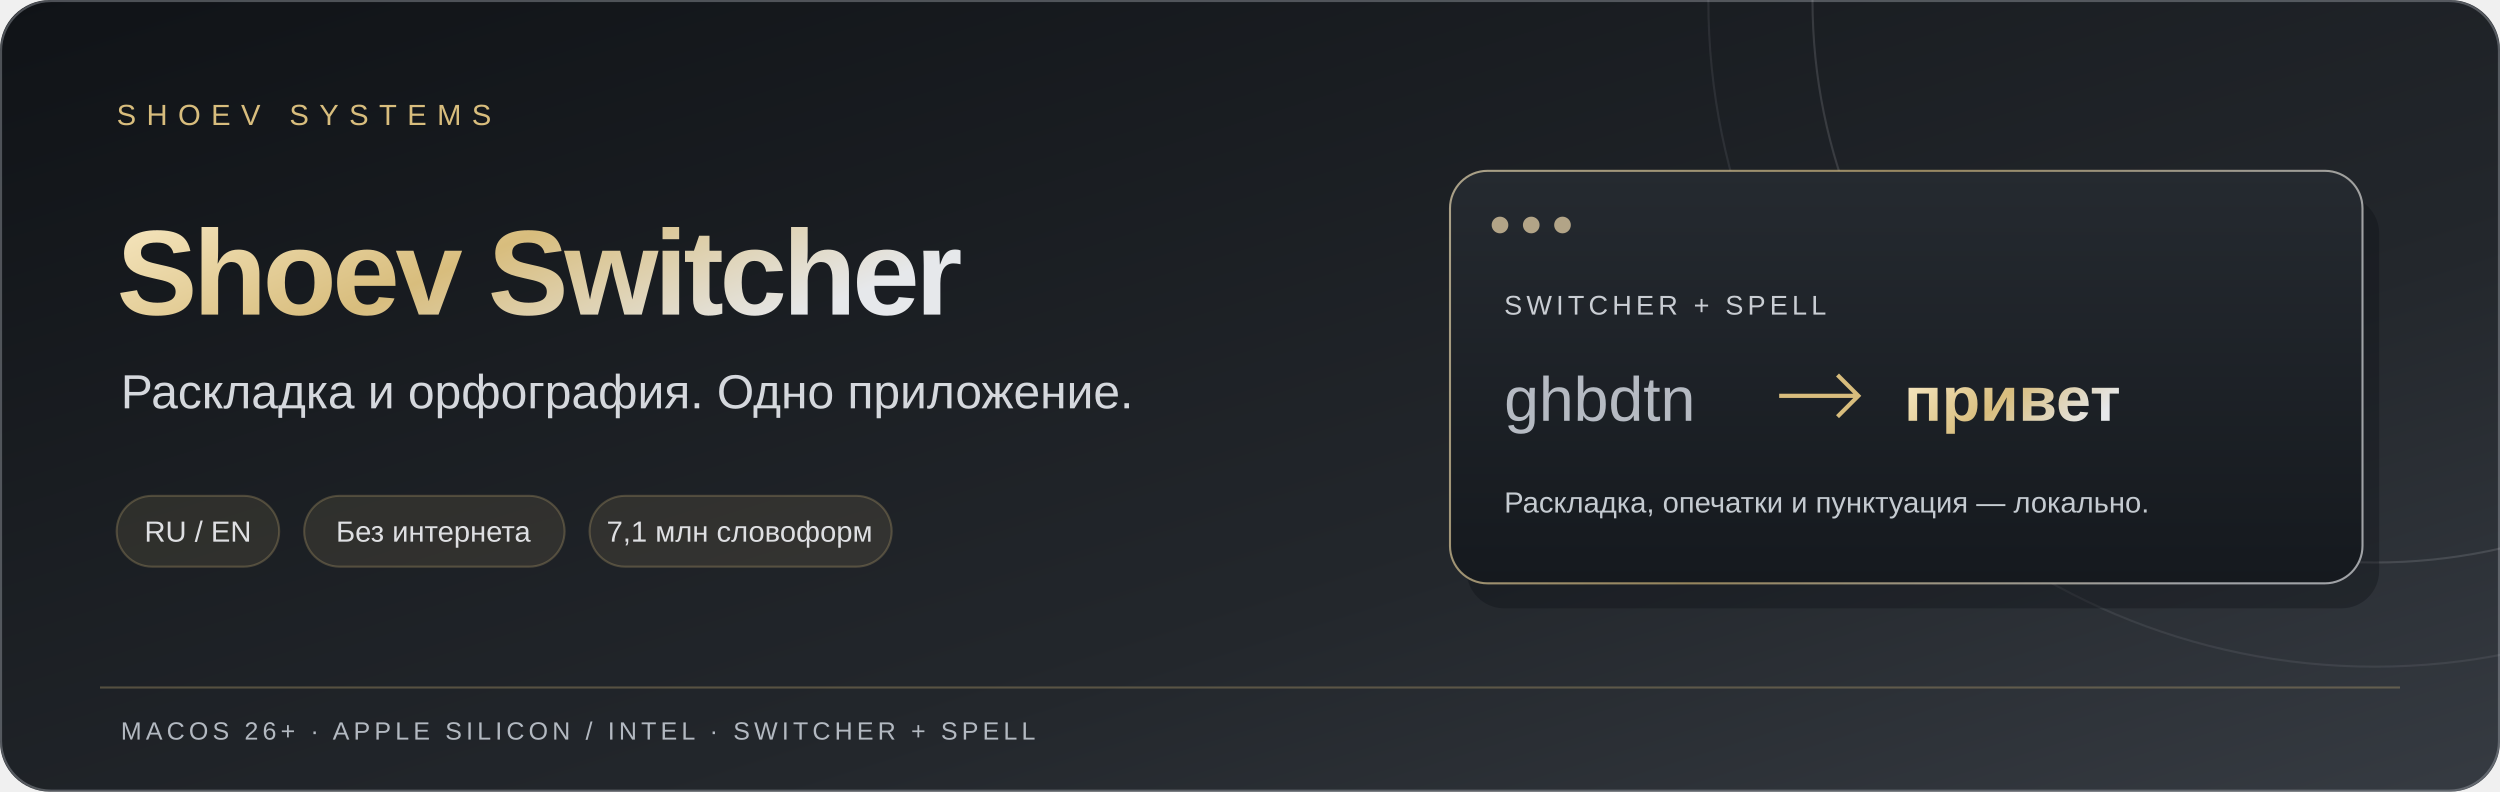
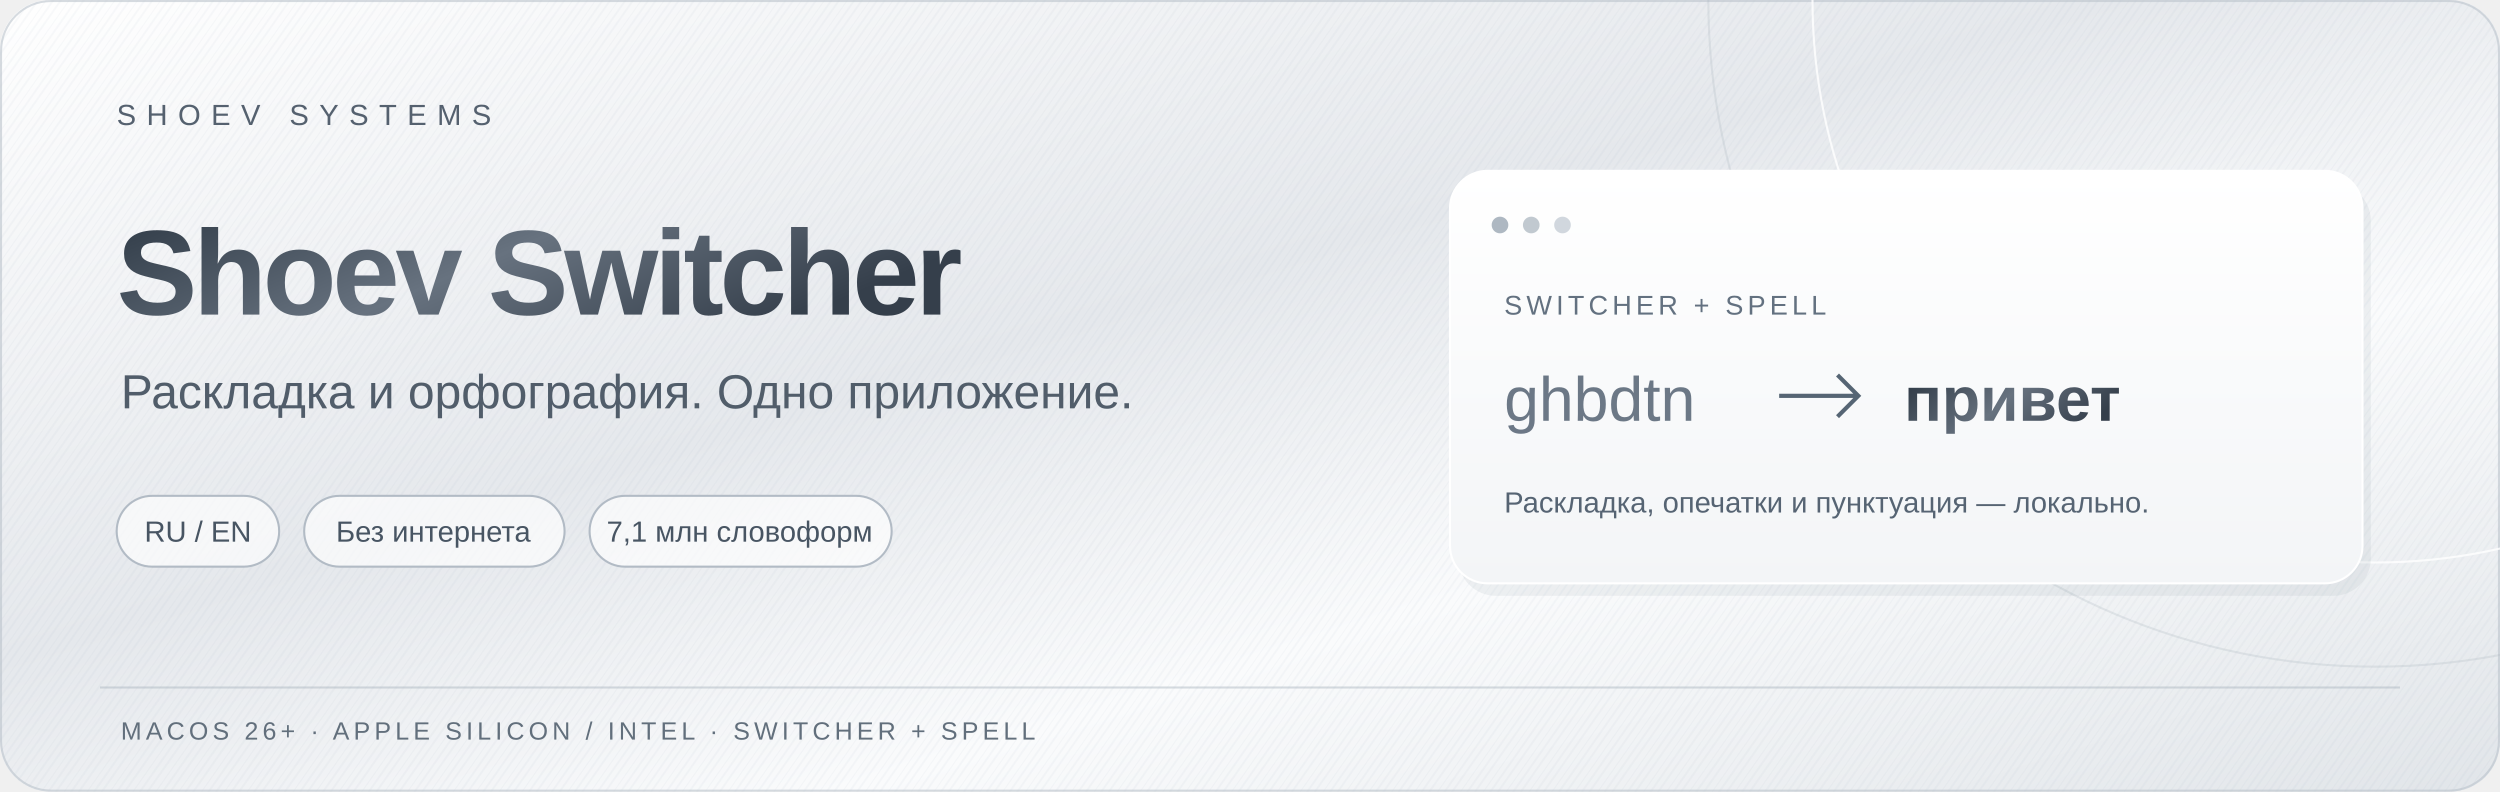
<svg xmlns="http://www.w3.org/2000/svg" width="1200" height="380" viewBox="0 0 1200 380" role="img" aria-labelledby="title desc">
  <defs>
    <linearGradient id="bg" x2="1" y2="1">
-       <stop stop-color="#101317" />
-       <stop offset=".65" stop-color="#23272c" />
-       <stop offset="1" stop-color="#363b42" />
+       <stop stop-color="#ffffff" />
+       <stop offset=".42" stop-color="#e5e8ec" />
+       <stop offset=".67" stop-color="#fafbfc" />
+       <stop offset="1" stop-color="#e1e5e9" />
    </linearGradient>
    <linearGradient id="card" x2="0" y2="1">
-       <stop stop-color="#252a30" />
-       <stop offset="1" stop-color="#15191e" />
+       <stop stop-color="#ffffff" />
+       <stop offset="1" stop-color="#f3f5f7" />
    </linearGradient>
-     <linearGradient id="gold" x2="1" y2=".25">
-       <stop stop-color="#f4e4bc" />
-       <stop offset=".48" stop-color="#d8bd7d" />
-       <stop offset="1" stop-color="#e6e8eb" />
+     <linearGradient id="platinum" x2="1" y2=".25">
+       <stop stop-color="#333e4a" />
+       <stop offset=".5" stop-color="#67727f" />
+       <stop offset="1" stop-color="#353f4b" />
    </linearGradient>
+     <pattern id="grain" width="9" height="9" patternUnits="userSpaceOnUse" patternTransform="rotate(35)">
+       <path d="M0 0V9M3 0V9M6 0V9" stroke="#617080" stroke-width=".3" opacity=".12" />
+     </pattern>
  </defs>
  <rect width="1200" height="380" rx="24" fill="url(#bg)" />
-   <rect x=".5" y=".5" width="1199" height="379" rx="24" fill="none" stroke="#a9adb4" stroke-opacity=".4" />
-   <circle cx="1140" cy="0" r="270" fill="none" stroke="#d6d9df" stroke-opacity=".15" />
-   <circle cx="1140" cy="0" r="320" fill="none" stroke="#d6d9df" stroke-opacity=".09" />
-   <path d="M48 330H1152" stroke="#d8bd7d" stroke-opacity=".3" />
+   <rect width="1200" height="380" rx="24" fill="url(#grain)" />
+   <rect x=".5" y=".5" width="1199" height="379" rx="24" fill="none" stroke="#bac3cb" stroke-opacity=".6" />
+   <circle cx="1140" cy="0" r="270" fill="none" stroke="#ffffff" stroke-opacity=".8" />
+   <circle cx="1140" cy="0" r="320" fill="none" stroke="#aab4bf" stroke-opacity=".25" />
+   <path d="M48 330H1152" stroke="#a8b2bd" stroke-opacity=".45" />
  <g font-family="-apple-system,BlinkMacSystemFont,'Segoe UI',Arial,sans-serif">
-     <text x="56" y="60" fill="#d8bd7d" font-size="14" letter-spacing="5">SHOEV SYSTEMS</text>
-     <text x="56" y="151" fill="url(#gold)" font-size="58" font-weight="650" letter-spacing="-2">Shoev Switcher</text>
-     <text x="58" y="196" fill="#d5d8dd" font-size="23">Раскладка и орфография. Одно приложение.</text>
-     <g font-size="14" fill="#dedfe2">
-       <rect x="56" y="238" width="78" height="34" rx="17" fill="#d8bd7d" fill-opacity=".11" stroke="#d8bd7d" stroke-opacity=".25" />
+     <text x="56" y="60" fill="#55616f" font-size="14" letter-spacing="5">SHOEV SYSTEMS</text>
+     <text x="56" y="151" fill="url(#platinum)" font-size="58" font-weight="650" letter-spacing="-2">Shoev Switcher</text>
+     <text x="58" y="196" fill="#515d6a" font-size="23">Раскладка и орфография. Одно приложение.</text>
+     <g font-size="14" fill="#485563">
+       <rect x="56" y="238" width="78" height="34" rx="17" fill="#fff" fill-opacity=".65" stroke="#b2bbc5" />
      <text x="95" y="260" text-anchor="middle">RU / EN</text>
-       <rect x="146" y="238" width="125" height="34" rx="17" fill="#d8bd7d" fill-opacity=".11" stroke="#d8bd7d" stroke-opacity=".25" />
+       <rect x="146" y="238" width="125" height="34" rx="17" fill="#fff" fill-opacity=".65" stroke="#b2bbc5" />
      <text x="208" y="260" text-anchor="middle">Без интернета</text>
-       <rect x="283" y="238" width="145" height="34" rx="17" fill="#d8bd7d" fill-opacity=".11" stroke="#d8bd7d" stroke-opacity=".25" />
+       <rect x="283" y="238" width="145" height="34" rx="17" fill="#fff" fill-opacity=".65" stroke="#b2bbc5" />
      <text x="355" y="260" text-anchor="middle">7,1 млн словоформ</text>
    </g>
-     <rect x="704" y="94" width="438" height="198" rx="18" fill="#0d1014" fill-opacity=".35" />
-     <rect x="696" y="82" width="438" height="198" rx="18" fill="url(#card)" stroke="url(#gold)" stroke-opacity=".65" />
-     <circle cx="720" cy="108" r="4" fill="#b2a487" />
-     <circle cx="735" cy="108" r="4" fill="#b2a487" />
-     <circle cx="750" cy="108" r="4" fill="#b2a487" />
-     <text x="722" y="151" fill="#c9cdd3" font-size="13" letter-spacing="2">SWITCHER + SPELL</text>
-     <text x="722" y="202" fill="#b5bac2" font-size="30">ghbdtn</text>
-     <path d="M854 190H892M882 180L892 190L882 200" fill="none" stroke="#d8bd7d" stroke-width="2" />
-     <text x="914" y="202" fill="url(#gold)" font-size="30" font-weight="600">привет</text>
-     <text x="722" y="246" fill="#c5cbd1" font-size="14">Раскладка, опечатки и пунктуация — локально.</text>
-     <text x="58" y="355" fill="#b3b9c1" font-size="12" letter-spacing="2">MACOS 26+ · APPLE SILICON / INTEL · SWITCHER + SPELL</text>
+     <rect x="700" y="88" width="438" height="198" rx="18" fill="#758291" fill-opacity=".10" />
+     <rect x="696" y="82" width="438" height="198" rx="18" fill="url(#card)" stroke="#fff" />
+     <circle cx="720" cy="108" r="4" fill="#aeb8c2" />
+     <circle cx="735" cy="108" r="4" fill="#c1c9d0" />
+     <circle cx="750" cy="108" r="4" fill="#d1d7de" />
+     <text x="722" y="151" fill="#637180" font-size="13" letter-spacing="2">SWITCHER + SPELL</text>
+     <text x="722" y="202" fill="#6c7886" font-size="30">ghbdtn</text>
+     <path d="M854 190H892M882 180L892 190L882 200" fill="none" stroke="#566574" stroke-width="2" />
+     <text x="914" y="202" fill="url(#platinum)" font-size="30" font-weight="600">привет</text>
+     <text x="722" y="246" fill="#566473" font-size="14">Раскладка, опечатки и пунктуация — локально.</text>
+     <text x="58" y="355" fill="#626f7c" font-size="12" letter-spacing="2">MACOS 26+ · APPLE SILICON / INTEL · SWITCHER + SPELL</text>
  </g>
</svg>
